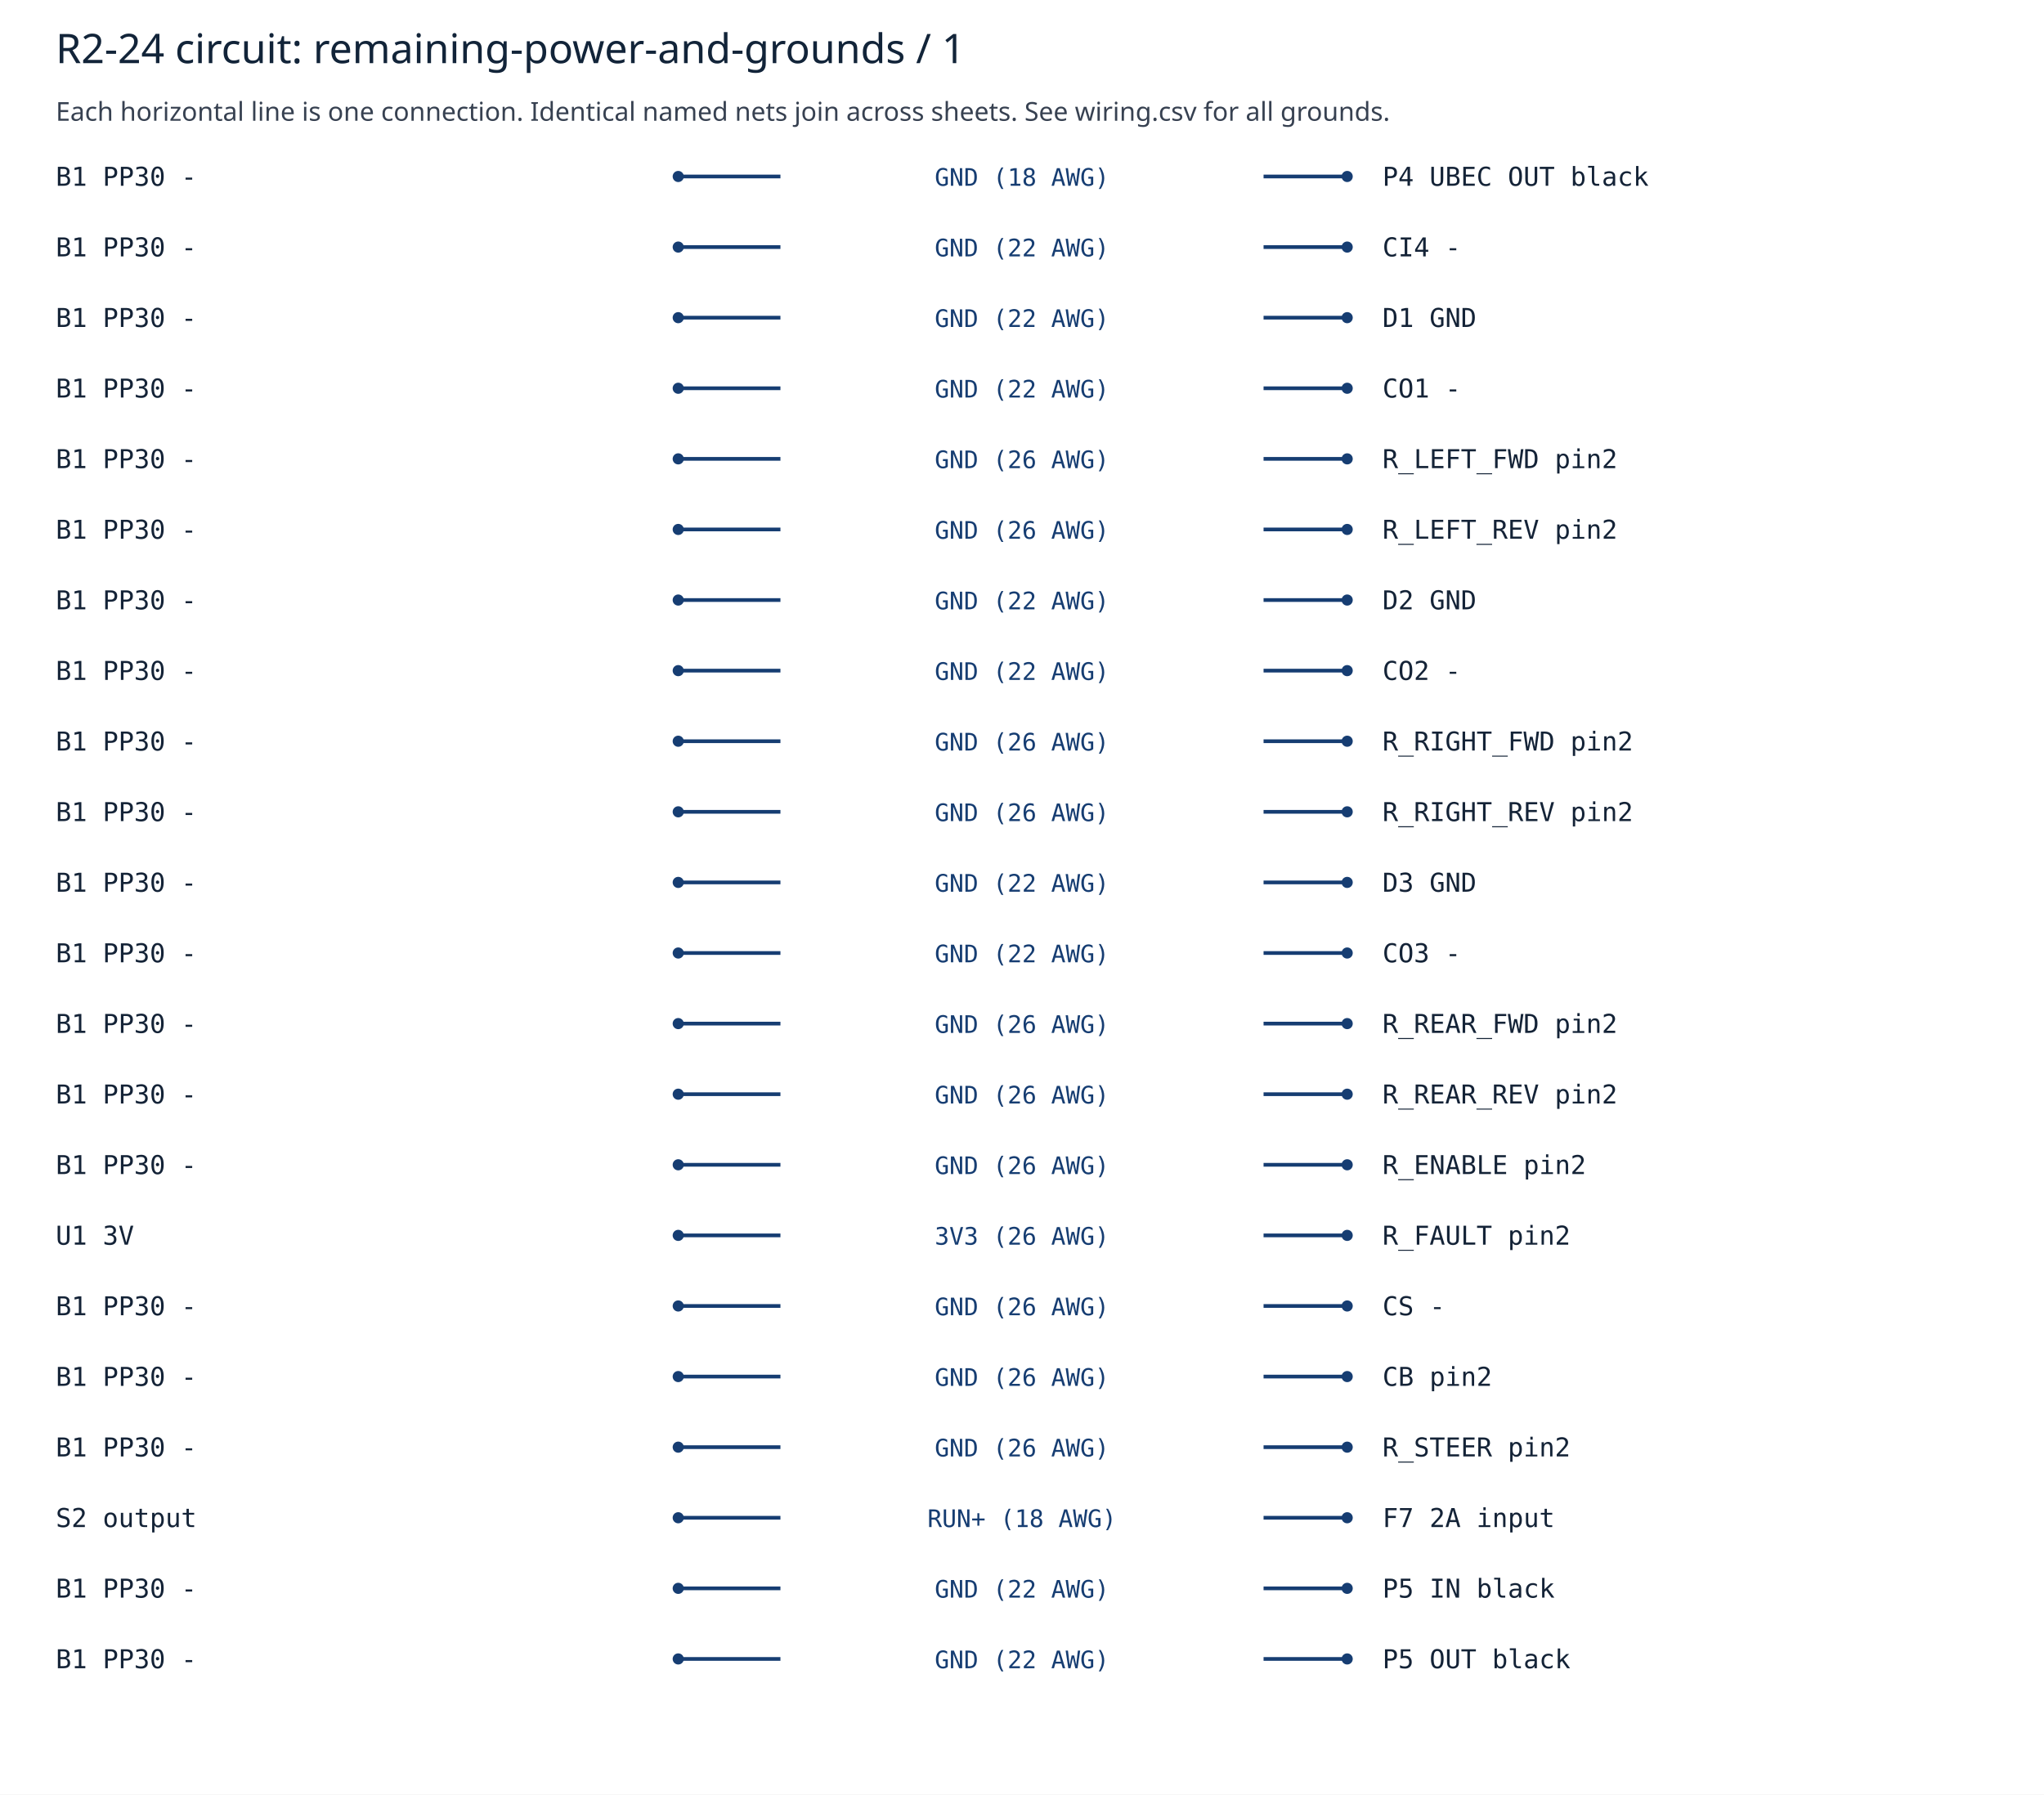
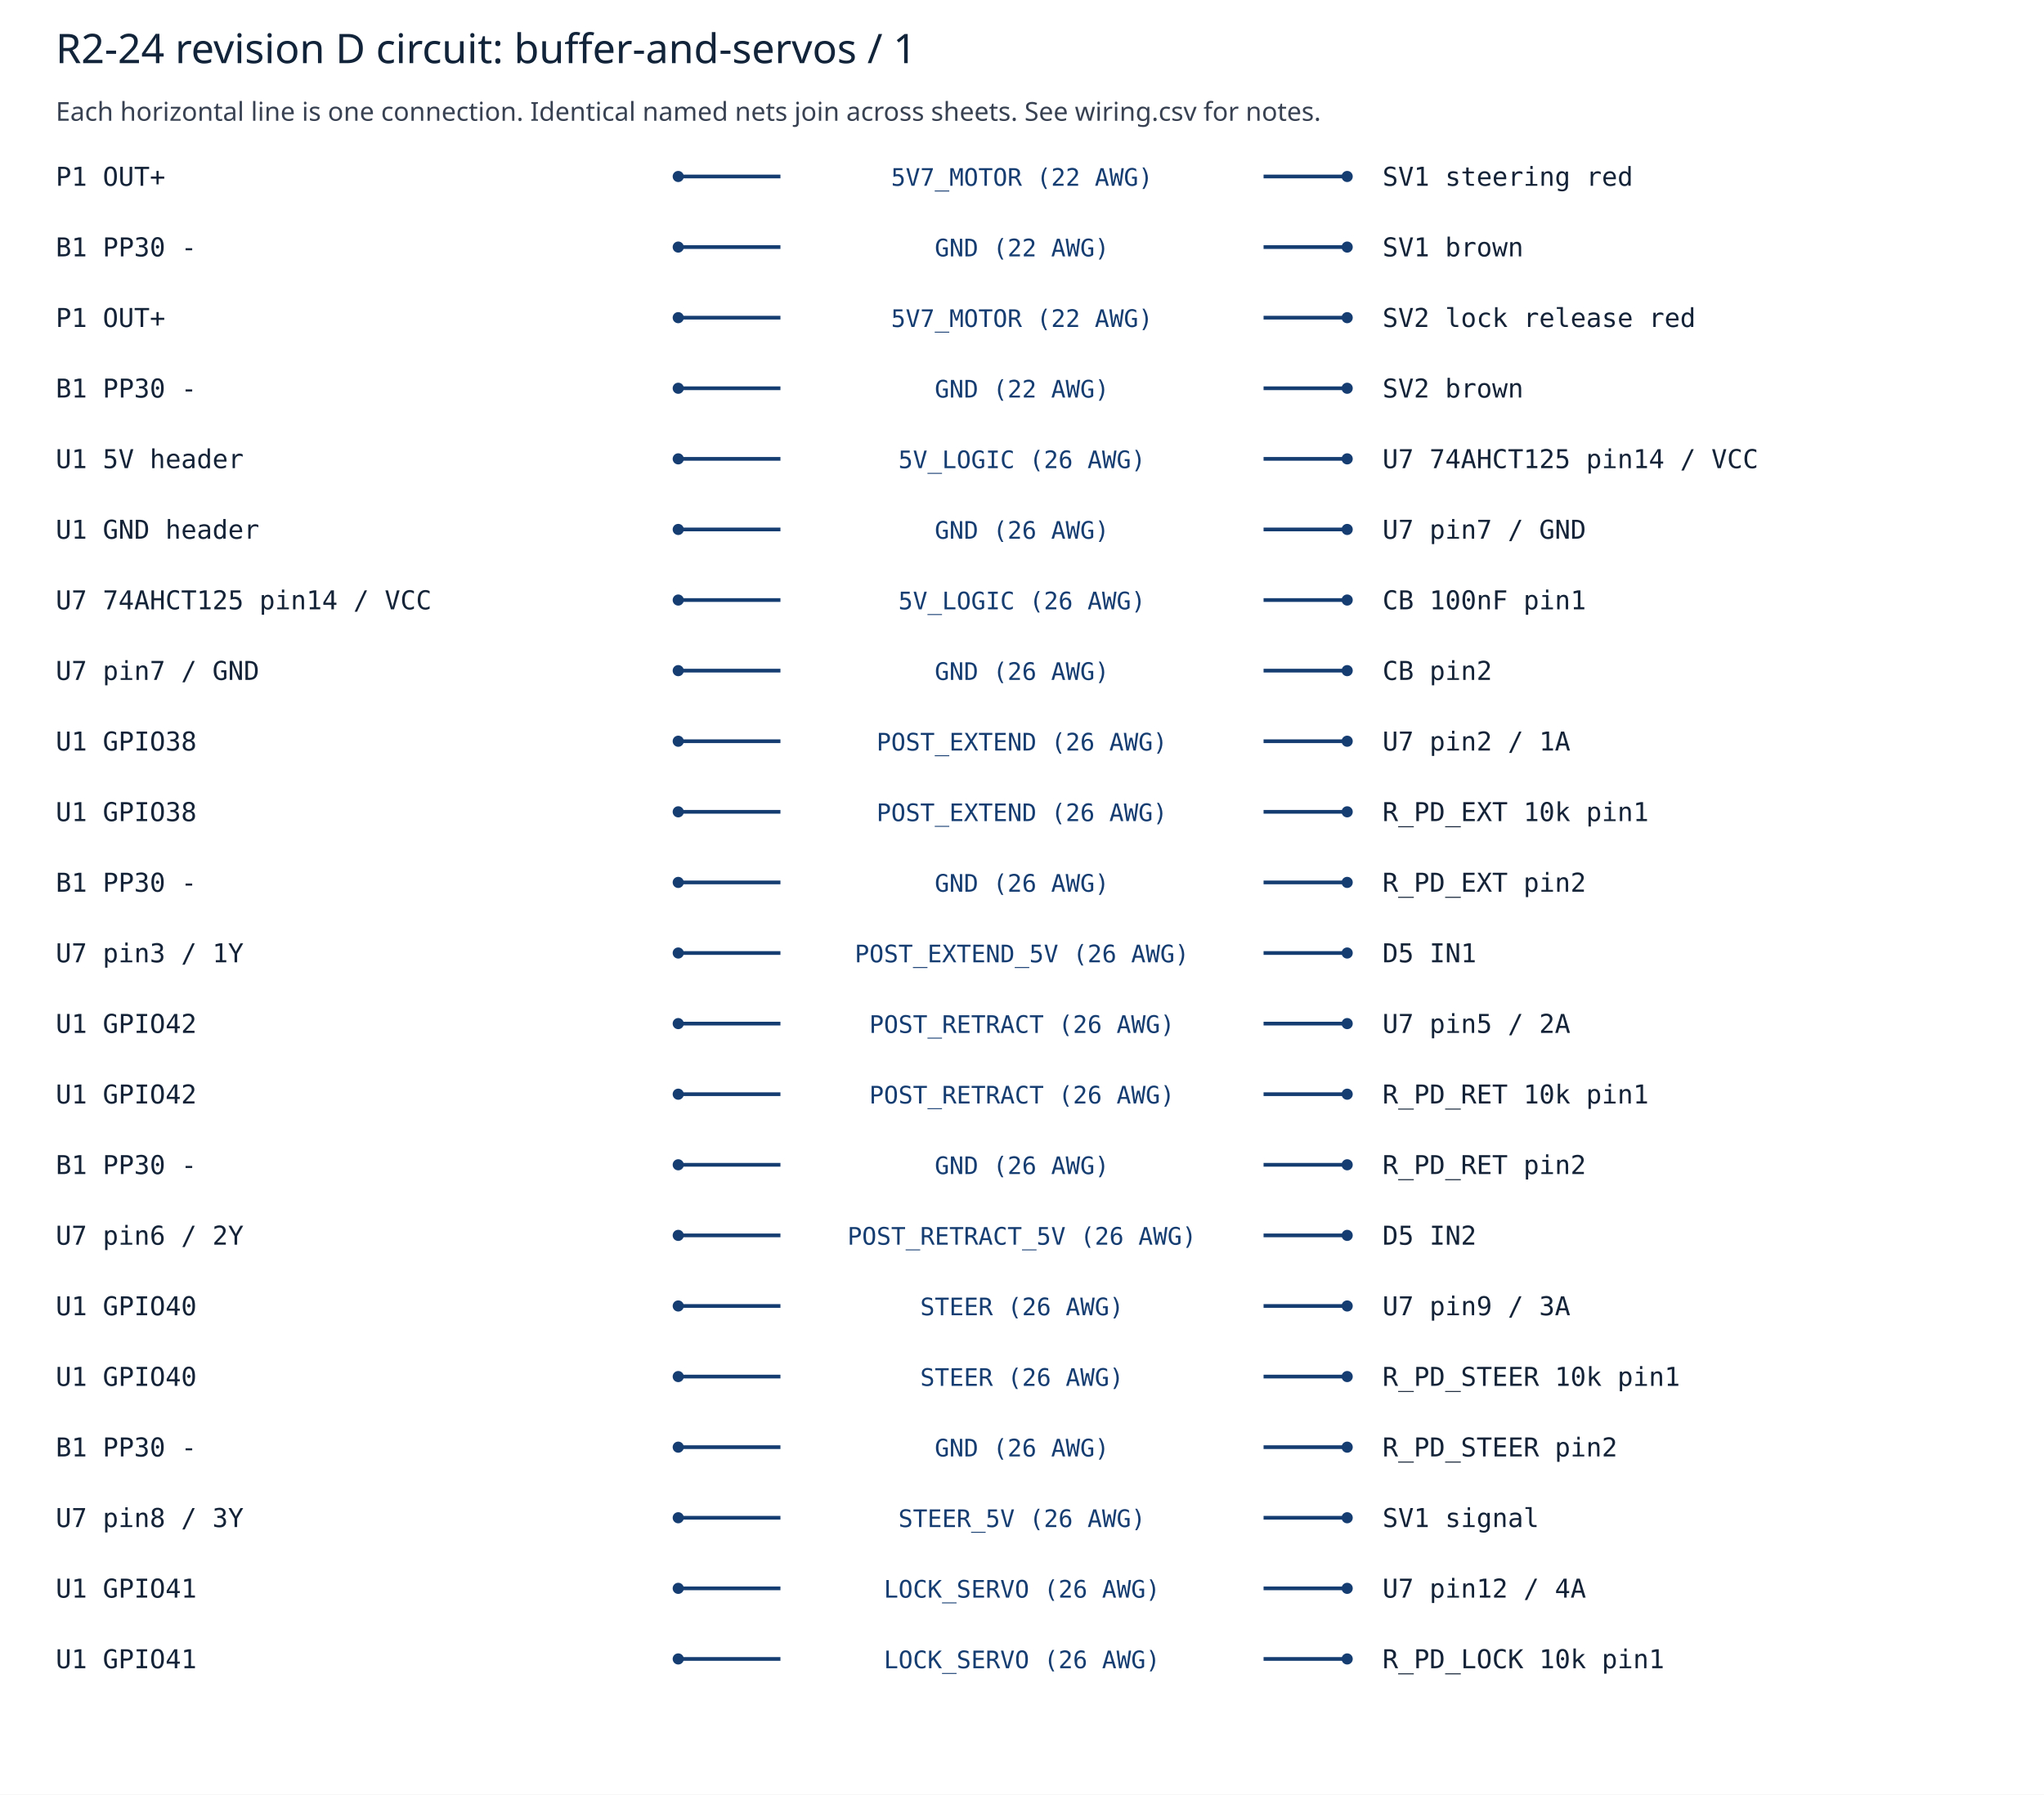
<svg xmlns="http://www.w3.org/2000/svg" width="1100" height="966" viewBox="0 0 1100 966">
  <rect width="1100" height="966" fill="white" />
-   <text x="30" y="34" font-family="sans-serif" font-size="22" fill="#122439">R2-24 circuit: remaining-power-and-grounds / 1</text>
-   <text x="30" y="65" font-family="sans-serif" font-size="14" fill="#374151">Each horizontal line is one connection. Identical named nets join across sheets. See wiring.csv for all grounds.</text>
-   <text x="30" y="100" font-family="monospace" font-size="14" fill="#142337">B1 PP30 -</text>
+   <text x="30" y="34" font-family="sans-serif" font-size="22" fill="#122439">R2-24 revision D circuit: buffer-and-servos / 1</text>
+   <text x="30" y="65" font-family="sans-serif" font-size="14" fill="#374151">Each horizontal line is one connection. Identical named nets join across sheets. See wiring.csv for notes.</text>
+   <text x="30" y="100" font-family="monospace" font-size="14" fill="#142337">P1 OUT+</text>
  <path d="M 365 95 H 725" stroke="#163d72" stroke-width="2" fill="none" />
  <circle cx="365" cy="95" r="3" fill="#163d72" />
  <circle cx="725" cy="95" r="3" fill="#163d72" />
  <rect x="420" y="83" width="260" height="22" fill="white" />
-   <text x="550" y="100" text-anchor="middle" font-family="monospace" font-size="13" fill="#163d72">GND (18 AWG)</text>
-   <text x="744" y="100" font-family="monospace" font-size="14" fill="#142337">P4 UBEC OUT black</text>
+   <text x="550" y="100" text-anchor="middle" font-family="monospace" font-size="13" fill="#163d72">5V7_MOTOR (22 AWG)</text>
+   <text x="744" y="100" font-family="monospace" font-size="14" fill="#142337">SV1 steering red</text>
  <text x="30" y="138" font-family="monospace" font-size="14" fill="#142337">B1 PP30 -</text>
  <path d="M 365 133 H 725" stroke="#163d72" stroke-width="2" fill="none" />
  <circle cx="365" cy="133" r="3" fill="#163d72" />
  <circle cx="725" cy="133" r="3" fill="#163d72" />
  <rect x="420" y="121" width="260" height="22" fill="white" />
  <text x="550" y="138" text-anchor="middle" font-family="monospace" font-size="13" fill="#163d72">GND (22 AWG)</text>
-   <text x="744" y="138" font-family="monospace" font-size="14" fill="#142337">CI4 -</text>
-   <text x="30" y="176" font-family="monospace" font-size="14" fill="#142337">B1 PP30 -</text>
+   <text x="744" y="138" font-family="monospace" font-size="14" fill="#142337">SV1 brown</text>
+   <text x="30" y="176" font-family="monospace" font-size="14" fill="#142337">P1 OUT+</text>
  <path d="M 365 171 H 725" stroke="#163d72" stroke-width="2" fill="none" />
  <circle cx="365" cy="171" r="3" fill="#163d72" />
  <circle cx="725" cy="171" r="3" fill="#163d72" />
  <rect x="420" y="159" width="260" height="22" fill="white" />
-   <text x="550" y="176" text-anchor="middle" font-family="monospace" font-size="13" fill="#163d72">GND (22 AWG)</text>
-   <text x="744" y="176" font-family="monospace" font-size="14" fill="#142337">D1 GND</text>
+   <text x="550" y="176" text-anchor="middle" font-family="monospace" font-size="13" fill="#163d72">5V7_MOTOR (22 AWG)</text>
+   <text x="744" y="176" font-family="monospace" font-size="14" fill="#142337">SV2 lock release red</text>
  <text x="30" y="214" font-family="monospace" font-size="14" fill="#142337">B1 PP30 -</text>
  <path d="M 365 209 H 725" stroke="#163d72" stroke-width="2" fill="none" />
  <circle cx="365" cy="209" r="3" fill="#163d72" />
  <circle cx="725" cy="209" r="3" fill="#163d72" />
  <rect x="420" y="197" width="260" height="22" fill="white" />
  <text x="550" y="214" text-anchor="middle" font-family="monospace" font-size="13" fill="#163d72">GND (22 AWG)</text>
-   <text x="744" y="214" font-family="monospace" font-size="14" fill="#142337">CO1 -</text>
-   <text x="30" y="252" font-family="monospace" font-size="14" fill="#142337">B1 PP30 -</text>
+   <text x="744" y="214" font-family="monospace" font-size="14" fill="#142337">SV2 brown</text>
+   <text x="30" y="252" font-family="monospace" font-size="14" fill="#142337">U1 5V header</text>
  <path d="M 365 247 H 725" stroke="#163d72" stroke-width="2" fill="none" />
  <circle cx="365" cy="247" r="3" fill="#163d72" />
  <circle cx="725" cy="247" r="3" fill="#163d72" />
  <rect x="420" y="235" width="260" height="22" fill="white" />
-   <text x="550" y="252" text-anchor="middle" font-family="monospace" font-size="13" fill="#163d72">GND (26 AWG)</text>
-   <text x="744" y="252" font-family="monospace" font-size="14" fill="#142337">R_LEFT_FWD pin2</text>
-   <text x="30" y="290" font-family="monospace" font-size="14" fill="#142337">B1 PP30 -</text>
+   <text x="550" y="252" text-anchor="middle" font-family="monospace" font-size="13" fill="#163d72">5V_LOGIC (26 AWG)</text>
+   <text x="744" y="252" font-family="monospace" font-size="14" fill="#142337">U7 74AHCT125 pin14 / VCC</text>
+   <text x="30" y="290" font-family="monospace" font-size="14" fill="#142337">U1 GND header</text>
  <path d="M 365 285 H 725" stroke="#163d72" stroke-width="2" fill="none" />
  <circle cx="365" cy="285" r="3" fill="#163d72" />
  <circle cx="725" cy="285" r="3" fill="#163d72" />
  <rect x="420" y="273" width="260" height="22" fill="white" />
  <text x="550" y="290" text-anchor="middle" font-family="monospace" font-size="13" fill="#163d72">GND (26 AWG)</text>
-   <text x="744" y="290" font-family="monospace" font-size="14" fill="#142337">R_LEFT_REV pin2</text>
-   <text x="30" y="328" font-family="monospace" font-size="14" fill="#142337">B1 PP30 -</text>
+   <text x="744" y="290" font-family="monospace" font-size="14" fill="#142337">U7 pin7 / GND</text>
+   <text x="30" y="328" font-family="monospace" font-size="14" fill="#142337">U7 74AHCT125 pin14 / VCC</text>
  <path d="M 365 323 H 725" stroke="#163d72" stroke-width="2" fill="none" />
  <circle cx="365" cy="323" r="3" fill="#163d72" />
  <circle cx="725" cy="323" r="3" fill="#163d72" />
  <rect x="420" y="311" width="260" height="22" fill="white" />
-   <text x="550" y="328" text-anchor="middle" font-family="monospace" font-size="13" fill="#163d72">GND (22 AWG)</text>
-   <text x="744" y="328" font-family="monospace" font-size="14" fill="#142337">D2 GND</text>
-   <text x="30" y="366" font-family="monospace" font-size="14" fill="#142337">B1 PP30 -</text>
+   <text x="550" y="328" text-anchor="middle" font-family="monospace" font-size="13" fill="#163d72">5V_LOGIC (26 AWG)</text>
+   <text x="744" y="328" font-family="monospace" font-size="14" fill="#142337">CB 100nF pin1</text>
+   <text x="30" y="366" font-family="monospace" font-size="14" fill="#142337">U7 pin7 / GND</text>
  <path d="M 365 361 H 725" stroke="#163d72" stroke-width="2" fill="none" />
  <circle cx="365" cy="361" r="3" fill="#163d72" />
  <circle cx="725" cy="361" r="3" fill="#163d72" />
  <rect x="420" y="349" width="260" height="22" fill="white" />
-   <text x="550" y="366" text-anchor="middle" font-family="monospace" font-size="13" fill="#163d72">GND (22 AWG)</text>
-   <text x="744" y="366" font-family="monospace" font-size="14" fill="#142337">CO2 -</text>
-   <text x="30" y="404" font-family="monospace" font-size="14" fill="#142337">B1 PP30 -</text>
+   <text x="550" y="366" text-anchor="middle" font-family="monospace" font-size="13" fill="#163d72">GND (26 AWG)</text>
+   <text x="744" y="366" font-family="monospace" font-size="14" fill="#142337">CB pin2</text>
+   <text x="30" y="404" font-family="monospace" font-size="14" fill="#142337">U1 GPIO38</text>
  <path d="M 365 399 H 725" stroke="#163d72" stroke-width="2" fill="none" />
  <circle cx="365" cy="399" r="3" fill="#163d72" />
  <circle cx="725" cy="399" r="3" fill="#163d72" />
  <rect x="420" y="387" width="260" height="22" fill="white" />
-   <text x="550" y="404" text-anchor="middle" font-family="monospace" font-size="13" fill="#163d72">GND (26 AWG)</text>
-   <text x="744" y="404" font-family="monospace" font-size="14" fill="#142337">R_RIGHT_FWD pin2</text>
-   <text x="30" y="442" font-family="monospace" font-size="14" fill="#142337">B1 PP30 -</text>
+   <text x="550" y="404" text-anchor="middle" font-family="monospace" font-size="13" fill="#163d72">POST_EXTEND (26 AWG)</text>
+   <text x="744" y="404" font-family="monospace" font-size="14" fill="#142337">U7 pin2 / 1A</text>
+   <text x="30" y="442" font-family="monospace" font-size="14" fill="#142337">U1 GPIO38</text>
  <path d="M 365 437 H 725" stroke="#163d72" stroke-width="2" fill="none" />
  <circle cx="365" cy="437" r="3" fill="#163d72" />
  <circle cx="725" cy="437" r="3" fill="#163d72" />
  <rect x="420" y="425" width="260" height="22" fill="white" />
-   <text x="550" y="442" text-anchor="middle" font-family="monospace" font-size="13" fill="#163d72">GND (26 AWG)</text>
-   <text x="744" y="442" font-family="monospace" font-size="14" fill="#142337">R_RIGHT_REV pin2</text>
+   <text x="550" y="442" text-anchor="middle" font-family="monospace" font-size="13" fill="#163d72">POST_EXTEND (26 AWG)</text>
+   <text x="744" y="442" font-family="monospace" font-size="14" fill="#142337">R_PD_EXT 10k pin1</text>
  <text x="30" y="480" font-family="monospace" font-size="14" fill="#142337">B1 PP30 -</text>
  <path d="M 365 475 H 725" stroke="#163d72" stroke-width="2" fill="none" />
  <circle cx="365" cy="475" r="3" fill="#163d72" />
  <circle cx="725" cy="475" r="3" fill="#163d72" />
  <rect x="420" y="463" width="260" height="22" fill="white" />
-   <text x="550" y="480" text-anchor="middle" font-family="monospace" font-size="13" fill="#163d72">GND (22 AWG)</text>
-   <text x="744" y="480" font-family="monospace" font-size="14" fill="#142337">D3 GND</text>
-   <text x="30" y="518" font-family="monospace" font-size="14" fill="#142337">B1 PP30 -</text>
+   <text x="550" y="480" text-anchor="middle" font-family="monospace" font-size="13" fill="#163d72">GND (26 AWG)</text>
+   <text x="744" y="480" font-family="monospace" font-size="14" fill="#142337">R_PD_EXT pin2</text>
+   <text x="30" y="518" font-family="monospace" font-size="14" fill="#142337">U7 pin3 / 1Y</text>
  <path d="M 365 513 H 725" stroke="#163d72" stroke-width="2" fill="none" />
  <circle cx="365" cy="513" r="3" fill="#163d72" />
  <circle cx="725" cy="513" r="3" fill="#163d72" />
  <rect x="420" y="501" width="260" height="22" fill="white" />
-   <text x="550" y="518" text-anchor="middle" font-family="monospace" font-size="13" fill="#163d72">GND (22 AWG)</text>
-   <text x="744" y="518" font-family="monospace" font-size="14" fill="#142337">CO3 -</text>
-   <text x="30" y="556" font-family="monospace" font-size="14" fill="#142337">B1 PP30 -</text>
+   <text x="550" y="518" text-anchor="middle" font-family="monospace" font-size="13" fill="#163d72">POST_EXTEND_5V (26 AWG)</text>
+   <text x="744" y="518" font-family="monospace" font-size="14" fill="#142337">D5 IN1</text>
+   <text x="30" y="556" font-family="monospace" font-size="14" fill="#142337">U1 GPIO42</text>
  <path d="M 365 551 H 725" stroke="#163d72" stroke-width="2" fill="none" />
  <circle cx="365" cy="551" r="3" fill="#163d72" />
  <circle cx="725" cy="551" r="3" fill="#163d72" />
  <rect x="420" y="539" width="260" height="22" fill="white" />
-   <text x="550" y="556" text-anchor="middle" font-family="monospace" font-size="13" fill="#163d72">GND (26 AWG)</text>
-   <text x="744" y="556" font-family="monospace" font-size="14" fill="#142337">R_REAR_FWD pin2</text>
-   <text x="30" y="594" font-family="monospace" font-size="14" fill="#142337">B1 PP30 -</text>
+   <text x="550" y="556" text-anchor="middle" font-family="monospace" font-size="13" fill="#163d72">POST_RETRACT (26 AWG)</text>
+   <text x="744" y="556" font-family="monospace" font-size="14" fill="#142337">U7 pin5 / 2A</text>
+   <text x="30" y="594" font-family="monospace" font-size="14" fill="#142337">U1 GPIO42</text>
  <path d="M 365 589 H 725" stroke="#163d72" stroke-width="2" fill="none" />
  <circle cx="365" cy="589" r="3" fill="#163d72" />
  <circle cx="725" cy="589" r="3" fill="#163d72" />
  <rect x="420" y="577" width="260" height="22" fill="white" />
-   <text x="550" y="594" text-anchor="middle" font-family="monospace" font-size="13" fill="#163d72">GND (26 AWG)</text>
-   <text x="744" y="594" font-family="monospace" font-size="14" fill="#142337">R_REAR_REV pin2</text>
+   <text x="550" y="594" text-anchor="middle" font-family="monospace" font-size="13" fill="#163d72">POST_RETRACT (26 AWG)</text>
+   <text x="744" y="594" font-family="monospace" font-size="14" fill="#142337">R_PD_RET 10k pin1</text>
  <text x="30" y="632" font-family="monospace" font-size="14" fill="#142337">B1 PP30 -</text>
  <path d="M 365 627 H 725" stroke="#163d72" stroke-width="2" fill="none" />
  <circle cx="365" cy="627" r="3" fill="#163d72" />
  <circle cx="725" cy="627" r="3" fill="#163d72" />
  <rect x="420" y="615" width="260" height="22" fill="white" />
  <text x="550" y="632" text-anchor="middle" font-family="monospace" font-size="13" fill="#163d72">GND (26 AWG)</text>
-   <text x="744" y="632" font-family="monospace" font-size="14" fill="#142337">R_ENABLE pin2</text>
-   <text x="30" y="670" font-family="monospace" font-size="14" fill="#142337">U1 3V</text>
+   <text x="744" y="632" font-family="monospace" font-size="14" fill="#142337">R_PD_RET pin2</text>
+   <text x="30" y="670" font-family="monospace" font-size="14" fill="#142337">U7 pin6 / 2Y</text>
  <path d="M 365 665 H 725" stroke="#163d72" stroke-width="2" fill="none" />
  <circle cx="365" cy="665" r="3" fill="#163d72" />
  <circle cx="725" cy="665" r="3" fill="#163d72" />
  <rect x="420" y="653" width="260" height="22" fill="white" />
-   <text x="550" y="670" text-anchor="middle" font-family="monospace" font-size="13" fill="#163d72">3V3 (26 AWG)</text>
-   <text x="744" y="670" font-family="monospace" font-size="14" fill="#142337">R_FAULT pin2</text>
-   <text x="30" y="708" font-family="monospace" font-size="14" fill="#142337">B1 PP30 -</text>
+   <text x="550" y="670" text-anchor="middle" font-family="monospace" font-size="13" fill="#163d72">POST_RETRACT_5V (26 AWG)</text>
+   <text x="744" y="670" font-family="monospace" font-size="14" fill="#142337">D5 IN2</text>
+   <text x="30" y="708" font-family="monospace" font-size="14" fill="#142337">U1 GPIO40</text>
  <path d="M 365 703 H 725" stroke="#163d72" stroke-width="2" fill="none" />
  <circle cx="365" cy="703" r="3" fill="#163d72" />
  <circle cx="725" cy="703" r="3" fill="#163d72" />
  <rect x="420" y="691" width="260" height="22" fill="white" />
-   <text x="550" y="708" text-anchor="middle" font-family="monospace" font-size="13" fill="#163d72">GND (26 AWG)</text>
-   <text x="744" y="708" font-family="monospace" font-size="14" fill="#142337">CS -</text>
-   <text x="30" y="746" font-family="monospace" font-size="14" fill="#142337">B1 PP30 -</text>
+   <text x="550" y="708" text-anchor="middle" font-family="monospace" font-size="13" fill="#163d72">STEER (26 AWG)</text>
+   <text x="744" y="708" font-family="monospace" font-size="14" fill="#142337">U7 pin9 / 3A</text>
+   <text x="30" y="746" font-family="monospace" font-size="14" fill="#142337">U1 GPIO40</text>
  <path d="M 365 741 H 725" stroke="#163d72" stroke-width="2" fill="none" />
  <circle cx="365" cy="741" r="3" fill="#163d72" />
  <circle cx="725" cy="741" r="3" fill="#163d72" />
  <rect x="420" y="729" width="260" height="22" fill="white" />
-   <text x="550" y="746" text-anchor="middle" font-family="monospace" font-size="13" fill="#163d72">GND (26 AWG)</text>
-   <text x="744" y="746" font-family="monospace" font-size="14" fill="#142337">CB pin2</text>
+   <text x="550" y="746" text-anchor="middle" font-family="monospace" font-size="13" fill="#163d72">STEER (26 AWG)</text>
+   <text x="744" y="746" font-family="monospace" font-size="14" fill="#142337">R_PD_STEER 10k pin1</text>
  <text x="30" y="784" font-family="monospace" font-size="14" fill="#142337">B1 PP30 -</text>
  <path d="M 365 779 H 725" stroke="#163d72" stroke-width="2" fill="none" />
  <circle cx="365" cy="779" r="3" fill="#163d72" />
  <circle cx="725" cy="779" r="3" fill="#163d72" />
  <rect x="420" y="767" width="260" height="22" fill="white" />
  <text x="550" y="784" text-anchor="middle" font-family="monospace" font-size="13" fill="#163d72">GND (26 AWG)</text>
-   <text x="744" y="784" font-family="monospace" font-size="14" fill="#142337">R_STEER pin2</text>
-   <text x="30" y="822" font-family="monospace" font-size="14" fill="#142337">S2 output</text>
+   <text x="744" y="784" font-family="monospace" font-size="14" fill="#142337">R_PD_STEER pin2</text>
+   <text x="30" y="822" font-family="monospace" font-size="14" fill="#142337">U7 pin8 / 3Y</text>
  <path d="M 365 817 H 725" stroke="#163d72" stroke-width="2" fill="none" />
  <circle cx="365" cy="817" r="3" fill="#163d72" />
  <circle cx="725" cy="817" r="3" fill="#163d72" />
  <rect x="420" y="805" width="260" height="22" fill="white" />
-   <text x="550" y="822" text-anchor="middle" font-family="monospace" font-size="13" fill="#163d72">RUN+ (18 AWG)</text>
-   <text x="744" y="822" font-family="monospace" font-size="14" fill="#142337">F7 2A input</text>
-   <text x="30" y="860" font-family="monospace" font-size="14" fill="#142337">B1 PP30 -</text>
+   <text x="550" y="822" text-anchor="middle" font-family="monospace" font-size="13" fill="#163d72">STEER_5V (26 AWG)</text>
+   <text x="744" y="822" font-family="monospace" font-size="14" fill="#142337">SV1 signal</text>
+   <text x="30" y="860" font-family="monospace" font-size="14" fill="#142337">U1 GPIO41</text>
  <path d="M 365 855 H 725" stroke="#163d72" stroke-width="2" fill="none" />
  <circle cx="365" cy="855" r="3" fill="#163d72" />
  <circle cx="725" cy="855" r="3" fill="#163d72" />
  <rect x="420" y="843" width="260" height="22" fill="white" />
-   <text x="550" y="860" text-anchor="middle" font-family="monospace" font-size="13" fill="#163d72">GND (22 AWG)</text>
-   <text x="744" y="860" font-family="monospace" font-size="14" fill="#142337">P5 IN black</text>
-   <text x="30" y="898" font-family="monospace" font-size="14" fill="#142337">B1 PP30 -</text>
+   <text x="550" y="860" text-anchor="middle" font-family="monospace" font-size="13" fill="#163d72">LOCK_SERVO (26 AWG)</text>
+   <text x="744" y="860" font-family="monospace" font-size="14" fill="#142337">U7 pin12 / 4A</text>
+   <text x="30" y="898" font-family="monospace" font-size="14" fill="#142337">U1 GPIO41</text>
  <path d="M 365 893 H 725" stroke="#163d72" stroke-width="2" fill="none" />
  <circle cx="365" cy="893" r="3" fill="#163d72" />
  <circle cx="725" cy="893" r="3" fill="#163d72" />
  <rect x="420" y="881" width="260" height="22" fill="white" />
-   <text x="550" y="898" text-anchor="middle" font-family="monospace" font-size="13" fill="#163d72">GND (22 AWG)</text>
-   <text x="744" y="898" font-family="monospace" font-size="14" fill="#142337">P5 OUT black</text>
+   <text x="550" y="898" text-anchor="middle" font-family="monospace" font-size="13" fill="#163d72">LOCK_SERVO (26 AWG)</text>
+   <text x="744" y="898" font-family="monospace" font-size="14" fill="#142337">R_PD_LOCK 10k pin1</text>
</svg>
